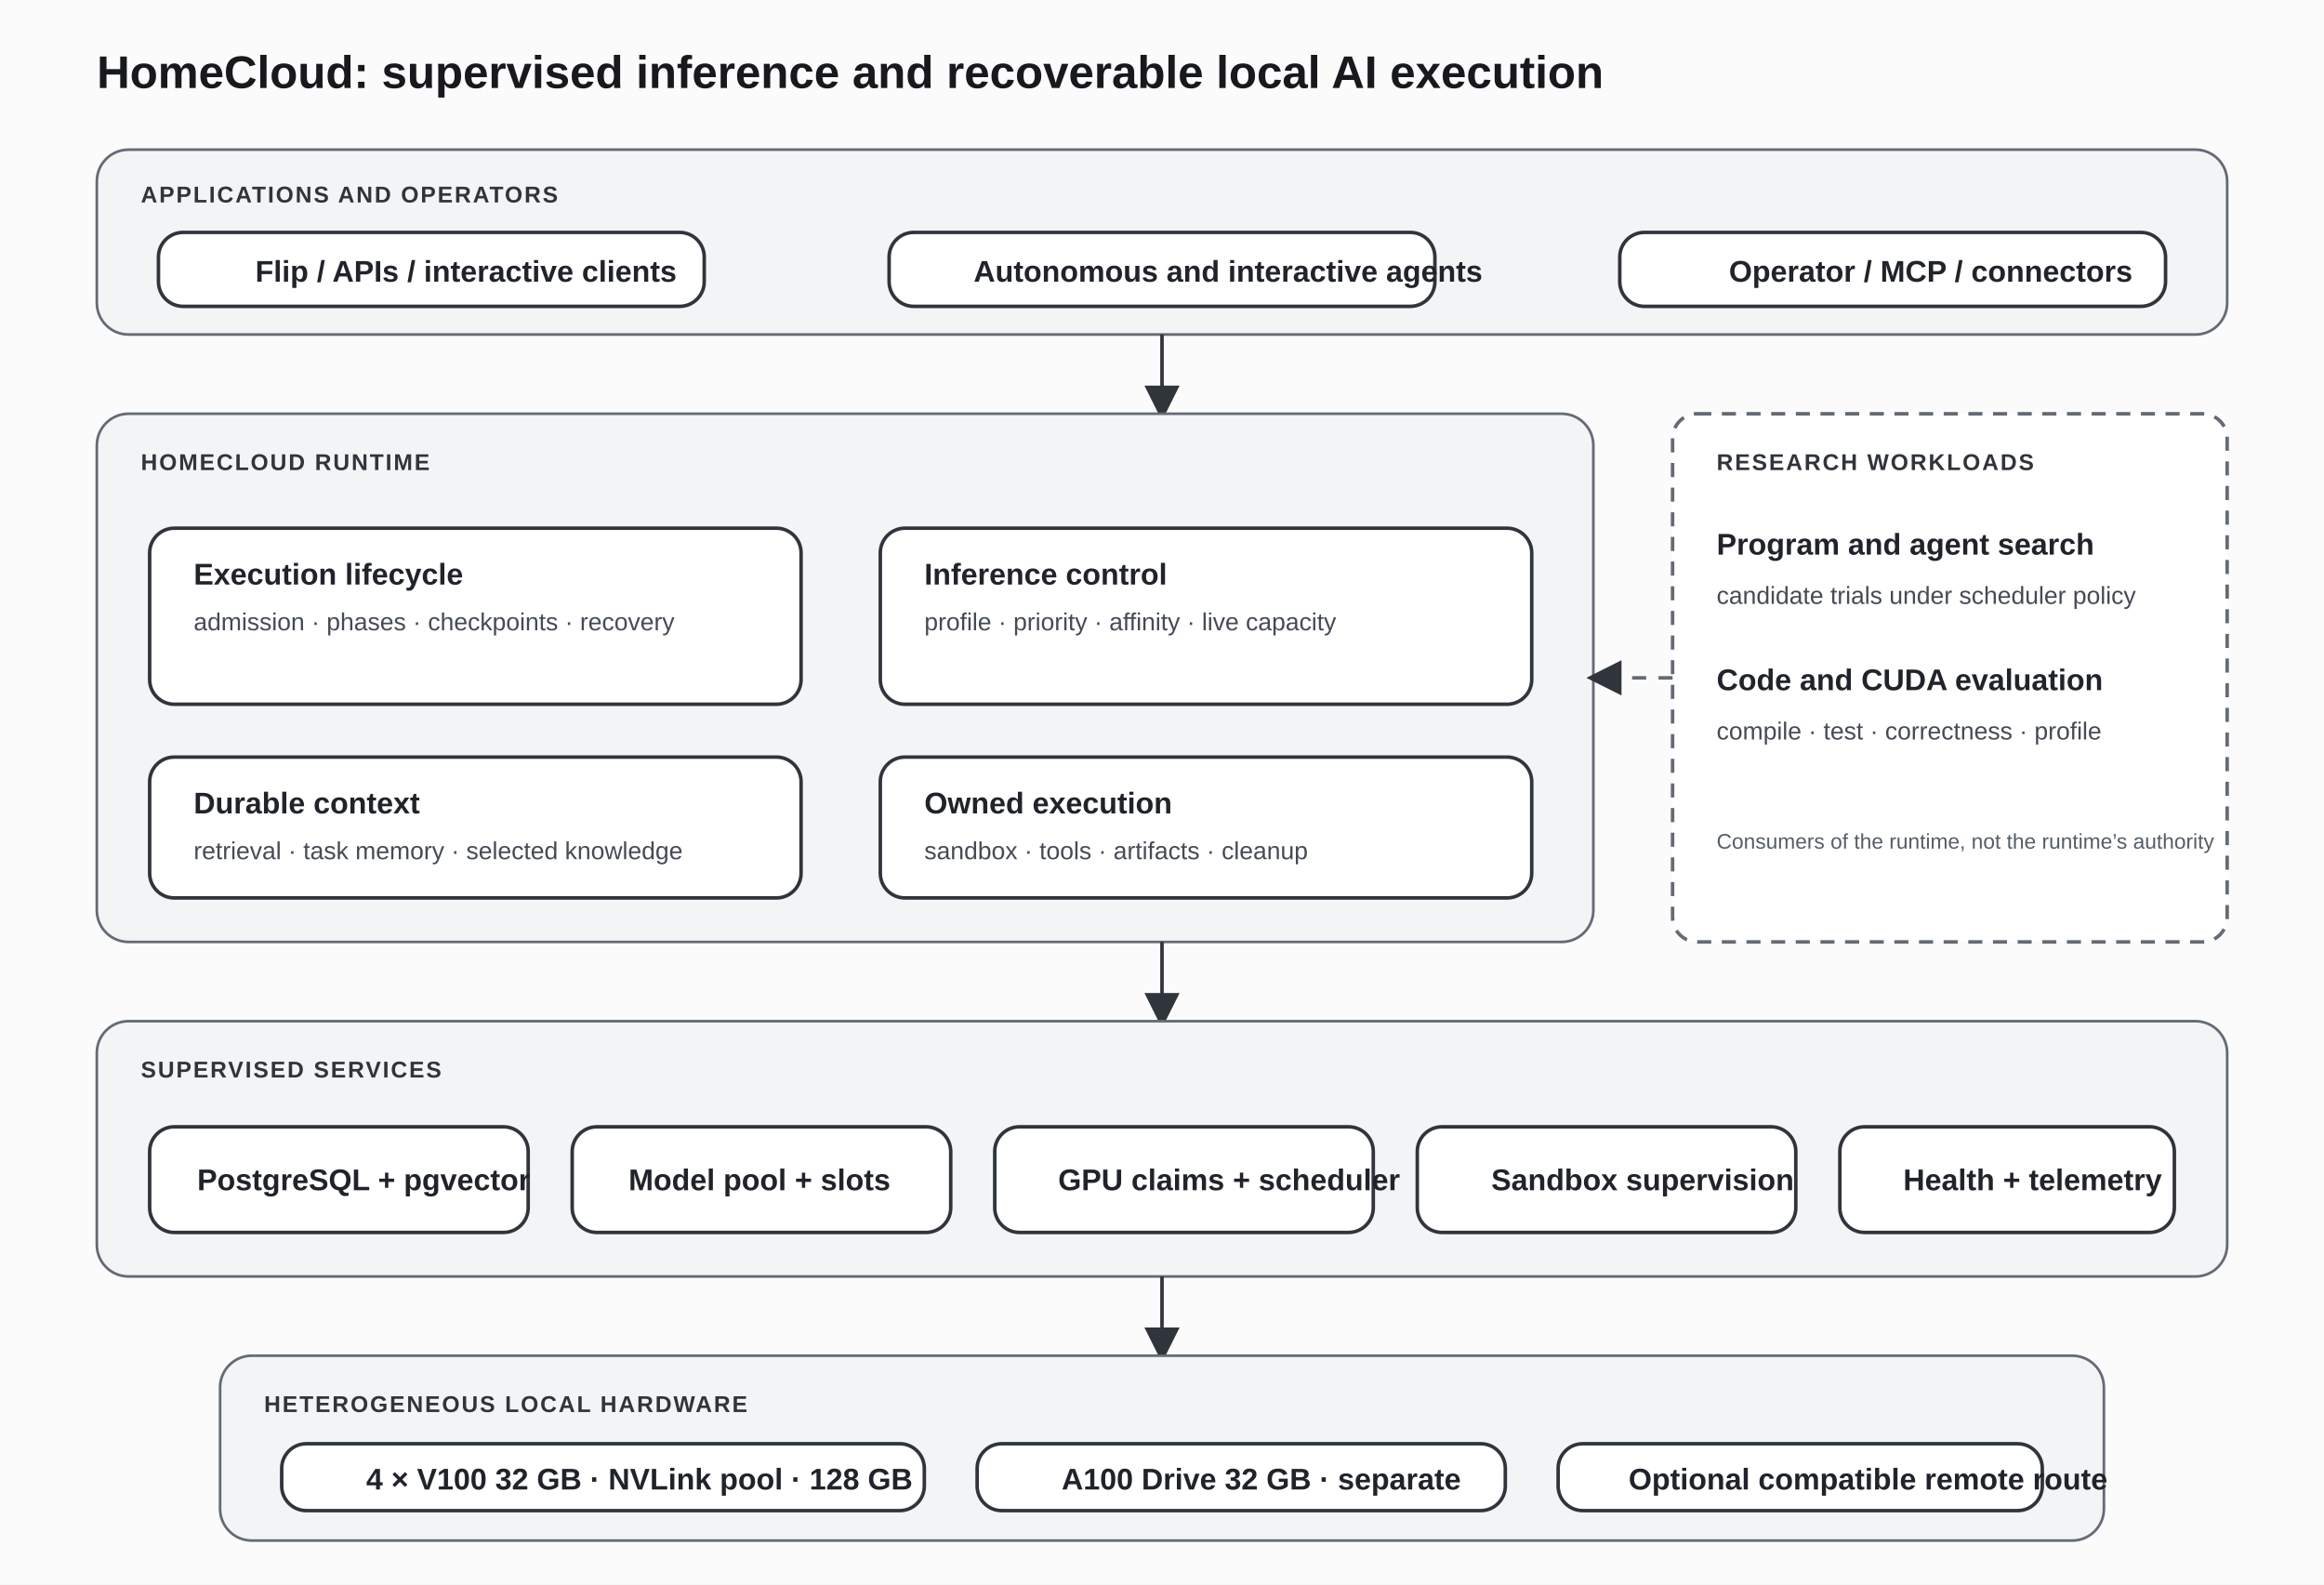
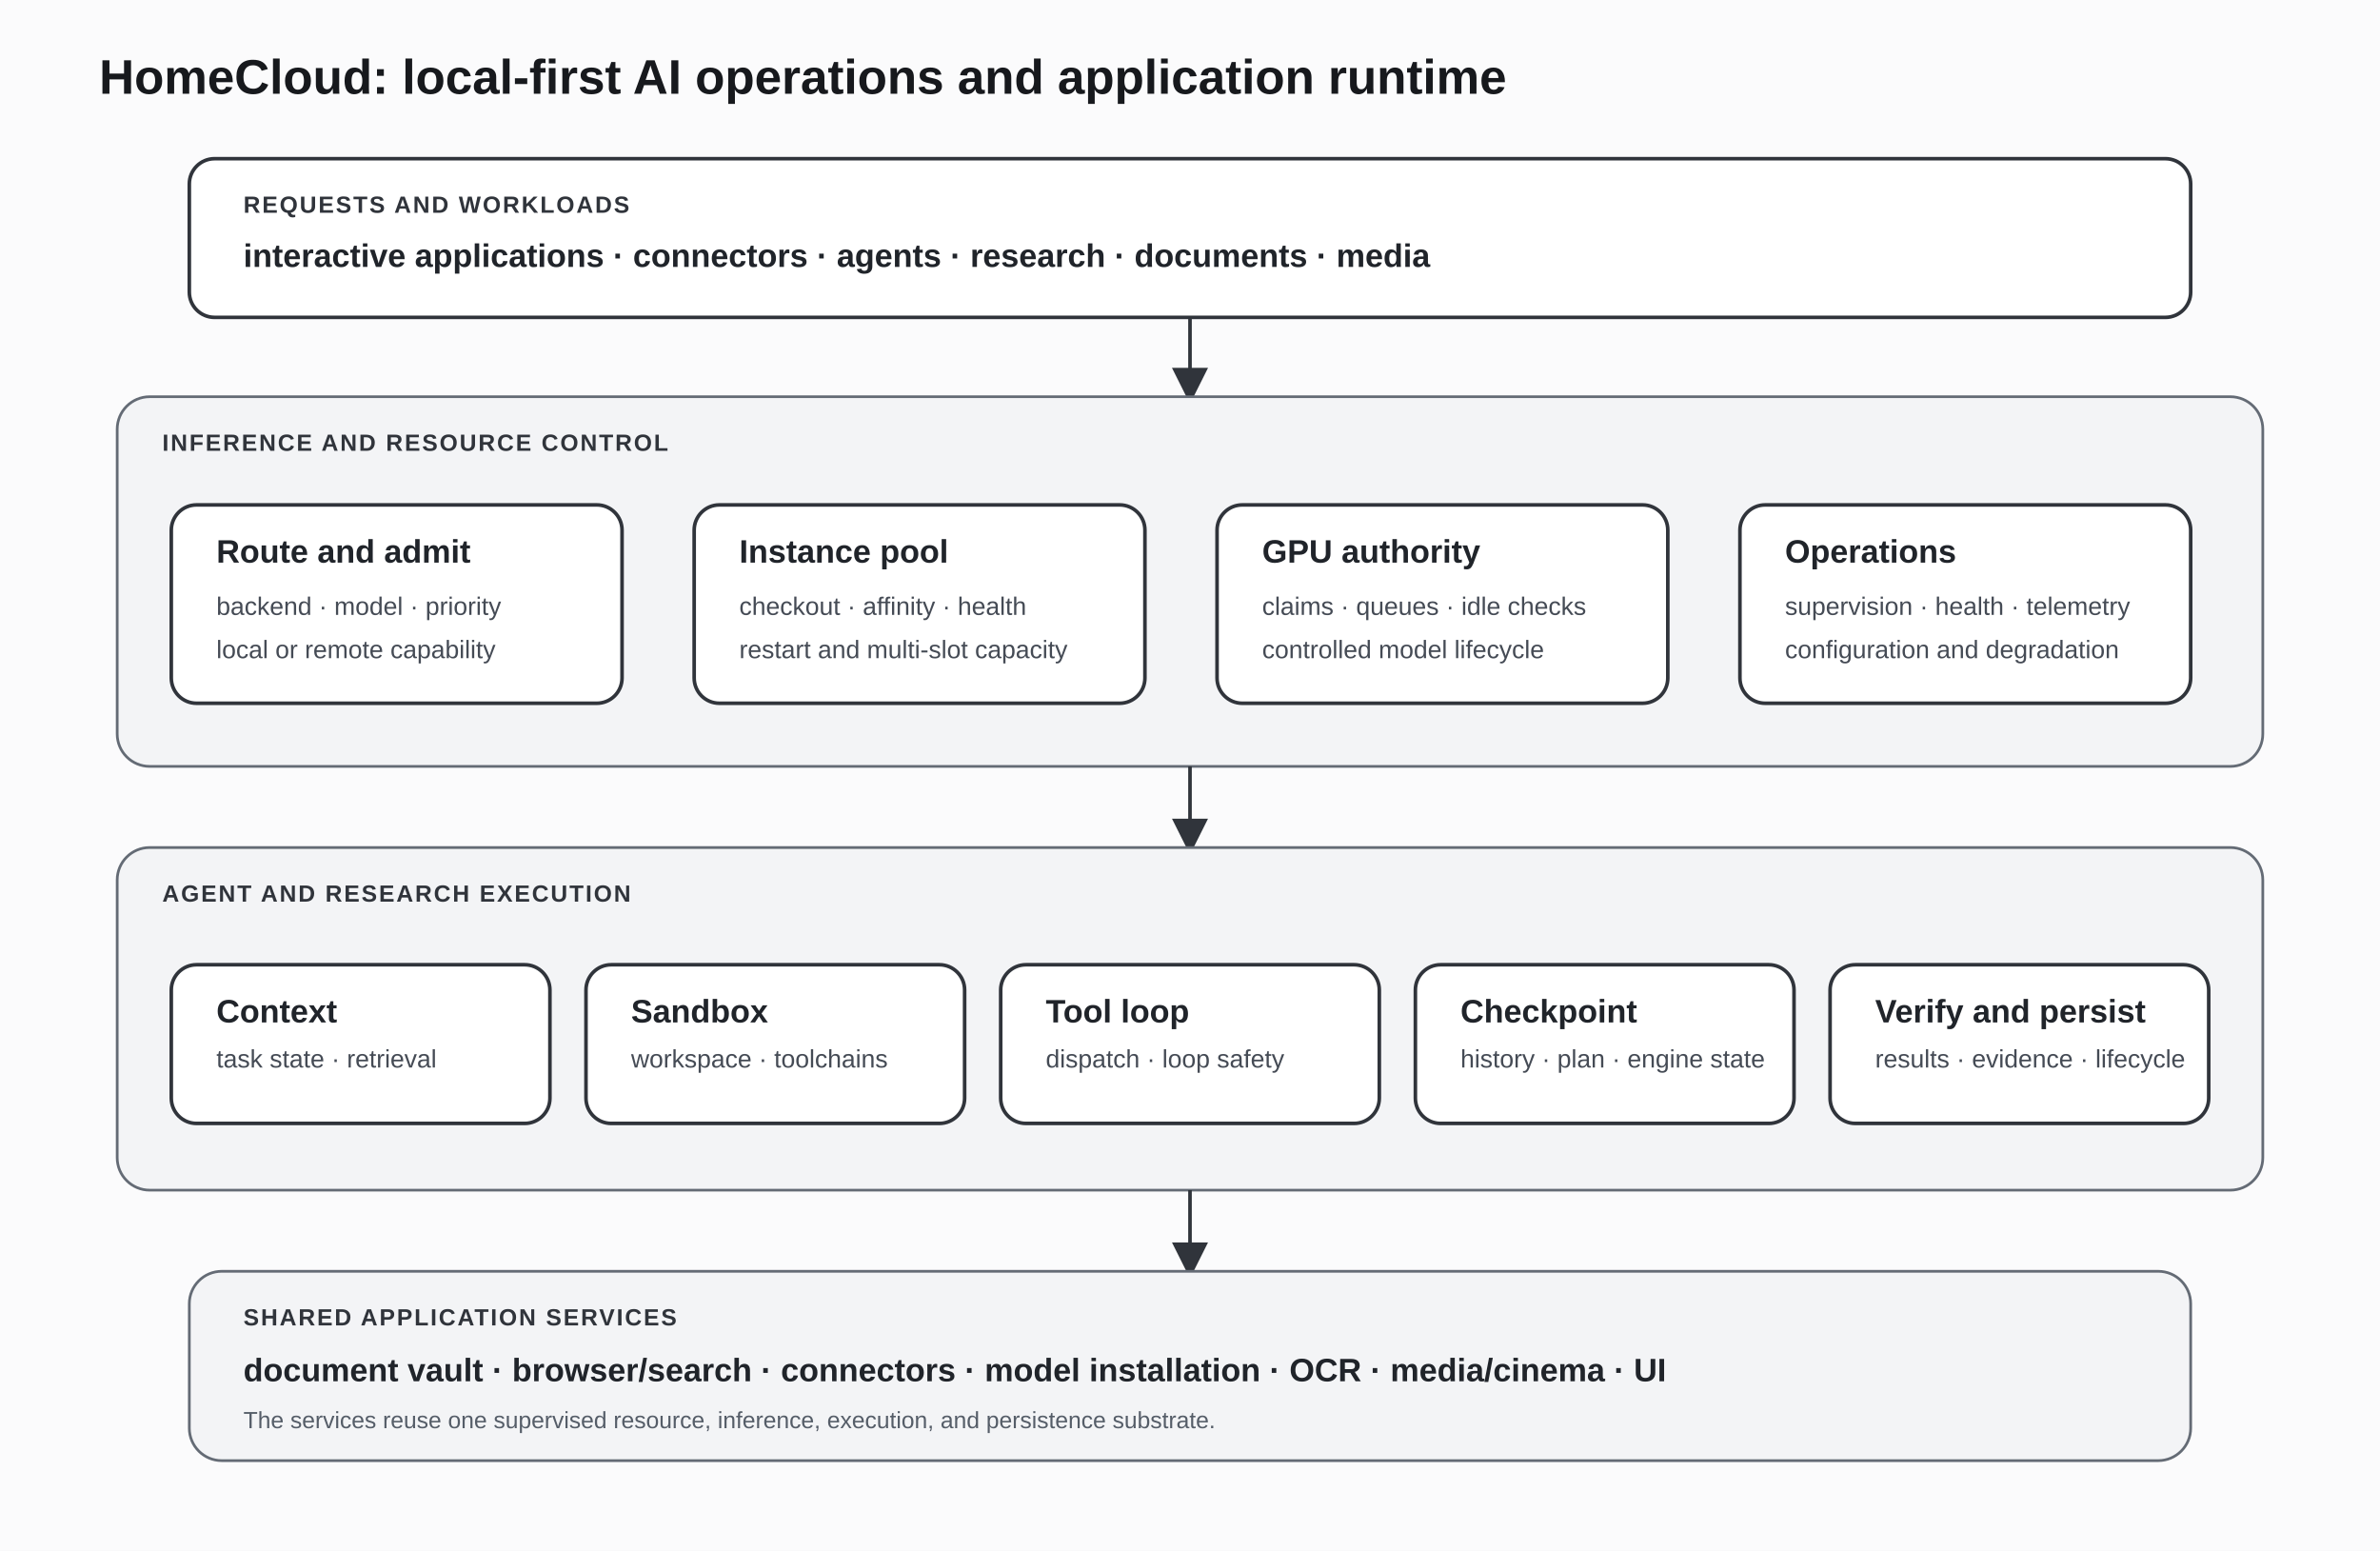
- <svg xmlns="http://www.w3.org/2000/svg" width="1320" height="900" viewBox="0 0 1320 900" role="img" aria-labelledby="title desc">
+ <svg xmlns="http://www.w3.org/2000/svg" width="1320" height="860" viewBox="0 0 1320 860" role="img" aria-labelledby="title desc">
  <defs>
    <marker id="arrow" markerWidth="10" markerHeight="10" refX="8" refY="5" orient="auto">
      <path d="M0,0 L10,5 L0,10 Z" fill="#30343b" />
    </marker>
    <style>
-       .bg{fill:#fbfbfc}.box{fill:#fff;stroke:#30343b;stroke-width:2;rx:14}.group{fill:#f3f4f6;stroke:#646b75;stroke-width:1.5;rx:18}.research{fill:#fff;stroke:#646b75;stroke-width:2;stroke-dasharray:8 6;rx:14}
-       .title{font:700 26px Arial,sans-serif;fill:#17191d}.head{font:700 17px Arial,sans-serif;fill:#20242a}.body{font:14px Arial,sans-serif;fill:#454b55}.label{font:700 13px Arial,sans-serif;fill:#30343b;letter-spacing:1px}.small{font:12px Arial,sans-serif;fill:#555d68}.arrow{stroke:#30343b;stroke-width:2;fill:none;marker-end:url(#arrow)}.dash{stroke:#646b75;stroke-width:2;stroke-dasharray:8 7;fill:none;marker-end:url(#arrow)}
+       .bg{fill:#fbfbfc}.box{fill:#fff;stroke:#30343b;stroke-width:2;rx:14}.group{fill:#f3f4f6;stroke:#646b75;stroke-width:1.5;rx:18}
+       .title{font:700 27px Arial,sans-serif;fill:#17191d}.label{font:700 13px Arial,sans-serif;fill:#30343b;letter-spacing:1px}.head{font:700 18px Arial,sans-serif;fill:#20242a}.body{font:14px Arial,sans-serif;fill:#454b55}.small{font:13px Arial,sans-serif;fill:#555d68}.arrow{stroke:#30343b;stroke-width:2;fill:none;marker-end:url(#arrow)}
    </style>
  </defs>
-   <rect class="bg" width="1320" height="900" />
-   <text x="55" y="50" class="title">HomeCloud: supervised inference and recoverable local AI execution</text>
-   <rect class="group" x="55" y="85" width="1210" height="105" />
-   <text x="80" y="115" class="label">APPLICATIONS AND OPERATORS</text>
-   <rect class="box" x="90" y="132" width="310" height="42" />
-   <text x="145" y="160" class="head">Flip / APIs / interactive clients</text>
-   <rect class="box" x="505" y="132" width="310" height="42" />
-   <text x="553" y="160" class="head">Autonomous and interactive agents</text>
-   <rect class="box" x="920" y="132" width="310" height="42" />
-   <text x="982" y="160" class="head">Operator / MCP / connectors</text>
-   <path class="arrow" d="M660 190 L660 235" />
-   <rect class="group" x="55" y="235" width="850" height="300" />
-   <text x="80" y="267" class="label">HOMECLOUD RUNTIME</text>
-   <rect class="box" x="85" y="300" width="370" height="100" />
-   <text x="110" y="332" class="head">Execution lifecycle</text>
-   <text x="110" y="358" class="body">admission · phases · checkpoints · recovery</text>
-   <rect class="box" x="500" y="300" width="370" height="100" />
-   <text x="525" y="332" class="head">Inference control</text>
-   <text x="525" y="358" class="body">profile · priority · affinity · live capacity</text>
-   <rect class="box" x="85" y="430" width="370" height="80" />
-   <text x="110" y="462" class="head">Durable context</text>
-   <text x="110" y="488" class="body">retrieval · task memory · selected knowledge</text>
-   <rect class="box" x="500" y="430" width="370" height="80" />
-   <text x="525" y="462" class="head">Owned execution</text>
-   <text x="525" y="488" class="body">sandbox · tools · artifacts · cleanup</text>
-   <rect class="research" x="950" y="235" width="315" height="300" />
-   <text x="975" y="267" class="label">RESEARCH WORKLOADS</text>
-   <text x="975" y="315" class="head">Program and agent search</text>
-   <text x="975" y="343" class="body">candidate trials under scheduler policy</text>
-   <text x="975" y="392" class="head">Code and CUDA evaluation</text>
-   <text x="975" y="420" class="body">compile · test · correctness · profile</text>
-   <text x="975" y="482" class="small">Consumers of the runtime, not the runtime’s authority</text>
-   <path class="dash" d="M950 385 L905 385" />
-   <path class="arrow" d="M660 535 L660 580" />
-   <rect class="group" x="55" y="580" width="1210" height="145" />
-   <text x="80" y="612" class="label">SUPERVISED SERVICES</text>
-   <rect class="box" x="85" y="640" width="215" height="60" />
-   <text x="112" y="676" class="head">PostgreSQL + pgvector</text>
-   <rect class="box" x="325" y="640" width="215" height="60" />
-   <text x="357" y="676" class="head">Model pool + slots</text>
-   <rect class="box" x="565" y="640" width="215" height="60" />
-   <text x="601" y="676" class="head">GPU claims + scheduler</text>
-   <rect class="box" x="805" y="640" width="215" height="60" />
-   <text x="847" y="676" class="head">Sandbox supervision</text>
-   <rect class="box" x="1045" y="640" width="190" height="60" />
-   <text x="1081" y="676" class="head">Health + telemetry</text>
-   <path class="arrow" d="M660 725 L660 770" />
-   <rect class="group" x="125" y="770" width="1070" height="105" />
-   <text x="150" y="802" class="label">HETEROGENEOUS LOCAL HARDWARE</text>
-   <rect class="box" x="160" y="820" width="365" height="38" />
-   <text x="208" y="846" class="head">4 × V100 32 GB · NVLink pool · 128 GB</text>
-   <rect class="box" x="555" y="820" width="300" height="38" />
-   <text x="603" y="846" class="head">A100 Drive 32 GB · separate</text>
-   <rect class="box" x="885" y="820" width="275" height="38" />
-   <text x="925" y="846" class="head">Optional compatible remote route</text>
+   <rect class="bg" width="1320" height="860" />
+   <text x="55" y="52" class="title">HomeCloud: local-first AI operations and application runtime</text>
+   <rect class="box" x="105" y="88" width="1110" height="88" />
+   <text x="135" y="118" class="label">REQUESTS AND WORKLOADS</text>
+   <text x="135" y="148" class="head">interactive applications · connectors · agents · research · documents · media</text>
+   <path class="arrow" d="M660 176 L660 220" />
+   <rect class="group" x="65" y="220" width="1190" height="205" />
+   <text x="90" y="250" class="label">INFERENCE AND RESOURCE CONTROL</text>
+   <rect class="box" x="95" y="280" width="250" height="110" />
+   <text x="120" y="312" class="head">Route and admit</text>
+   <text x="120" y="341" class="body">backend · model · priority</text>
+   <text x="120" y="365" class="body">local or remote capability</text>
+   <rect class="box" x="385" y="280" width="250" height="110" />
+   <text x="410" y="312" class="head">Instance pool</text>
+   <text x="410" y="341" class="body">checkout · affinity · health</text>
+   <text x="410" y="365" class="body">restart and multi-slot capacity</text>
+   <rect class="box" x="675" y="280" width="250" height="110" />
+   <text x="700" y="312" class="head">GPU authority</text>
+   <text x="700" y="341" class="body">claims · queues · idle checks</text>
+   <text x="700" y="365" class="body">controlled model lifecycle</text>
+   <rect class="box" x="965" y="280" width="250" height="110" />
+   <text x="990" y="312" class="head">Operations</text>
+   <text x="990" y="341" class="body">supervision · health · telemetry</text>
+   <text x="990" y="365" class="body">configuration and degradation</text>
+   <path class="arrow" d="M660 425 L660 470" />
+   <rect class="group" x="65" y="470" width="1190" height="190" />
+   <text x="90" y="500" class="label">AGENT AND RESEARCH EXECUTION</text>
+   <rect class="box" x="95" y="535" width="210" height="88" />
+   <text x="120" y="567" class="head">Context</text>
+   <text x="120" y="592" class="body">task state · retrieval</text>
+   <rect class="box" x="325" y="535" width="210" height="88" />
+   <text x="350" y="567" class="head">Sandbox</text>
+   <text x="350" y="592" class="body">workspace · toolchains</text>
+   <rect class="box" x="555" y="535" width="210" height="88" />
+   <text x="580" y="567" class="head">Tool loop</text>
+   <text x="580" y="592" class="body">dispatch · loop safety</text>
+   <rect class="box" x="785" y="535" width="210" height="88" />
+   <text x="810" y="567" class="head">Checkpoint</text>
+   <text x="810" y="592" class="body">history · plan · engine state</text>
+   <rect class="box" x="1015" y="535" width="210" height="88" />
+   <text x="1040" y="567" class="head">Verify and persist</text>
+   <text x="1040" y="592" class="body">results · evidence · lifecycle</text>
+   <path class="arrow" d="M660 660 L660 705" />
+   <rect class="group" x="105" y="705" width="1110" height="105" />
+   <text x="135" y="735" class="label">SHARED APPLICATION SERVICES</text>
+   <text x="135" y="766" class="head">document vault · browser/search · connectors · model installation · OCR · media/cinema · UI</text>
+   <text x="135" y="792" class="small">The services reuse one supervised resource, inference, execution, and persistence substrate.</text>
</svg>
